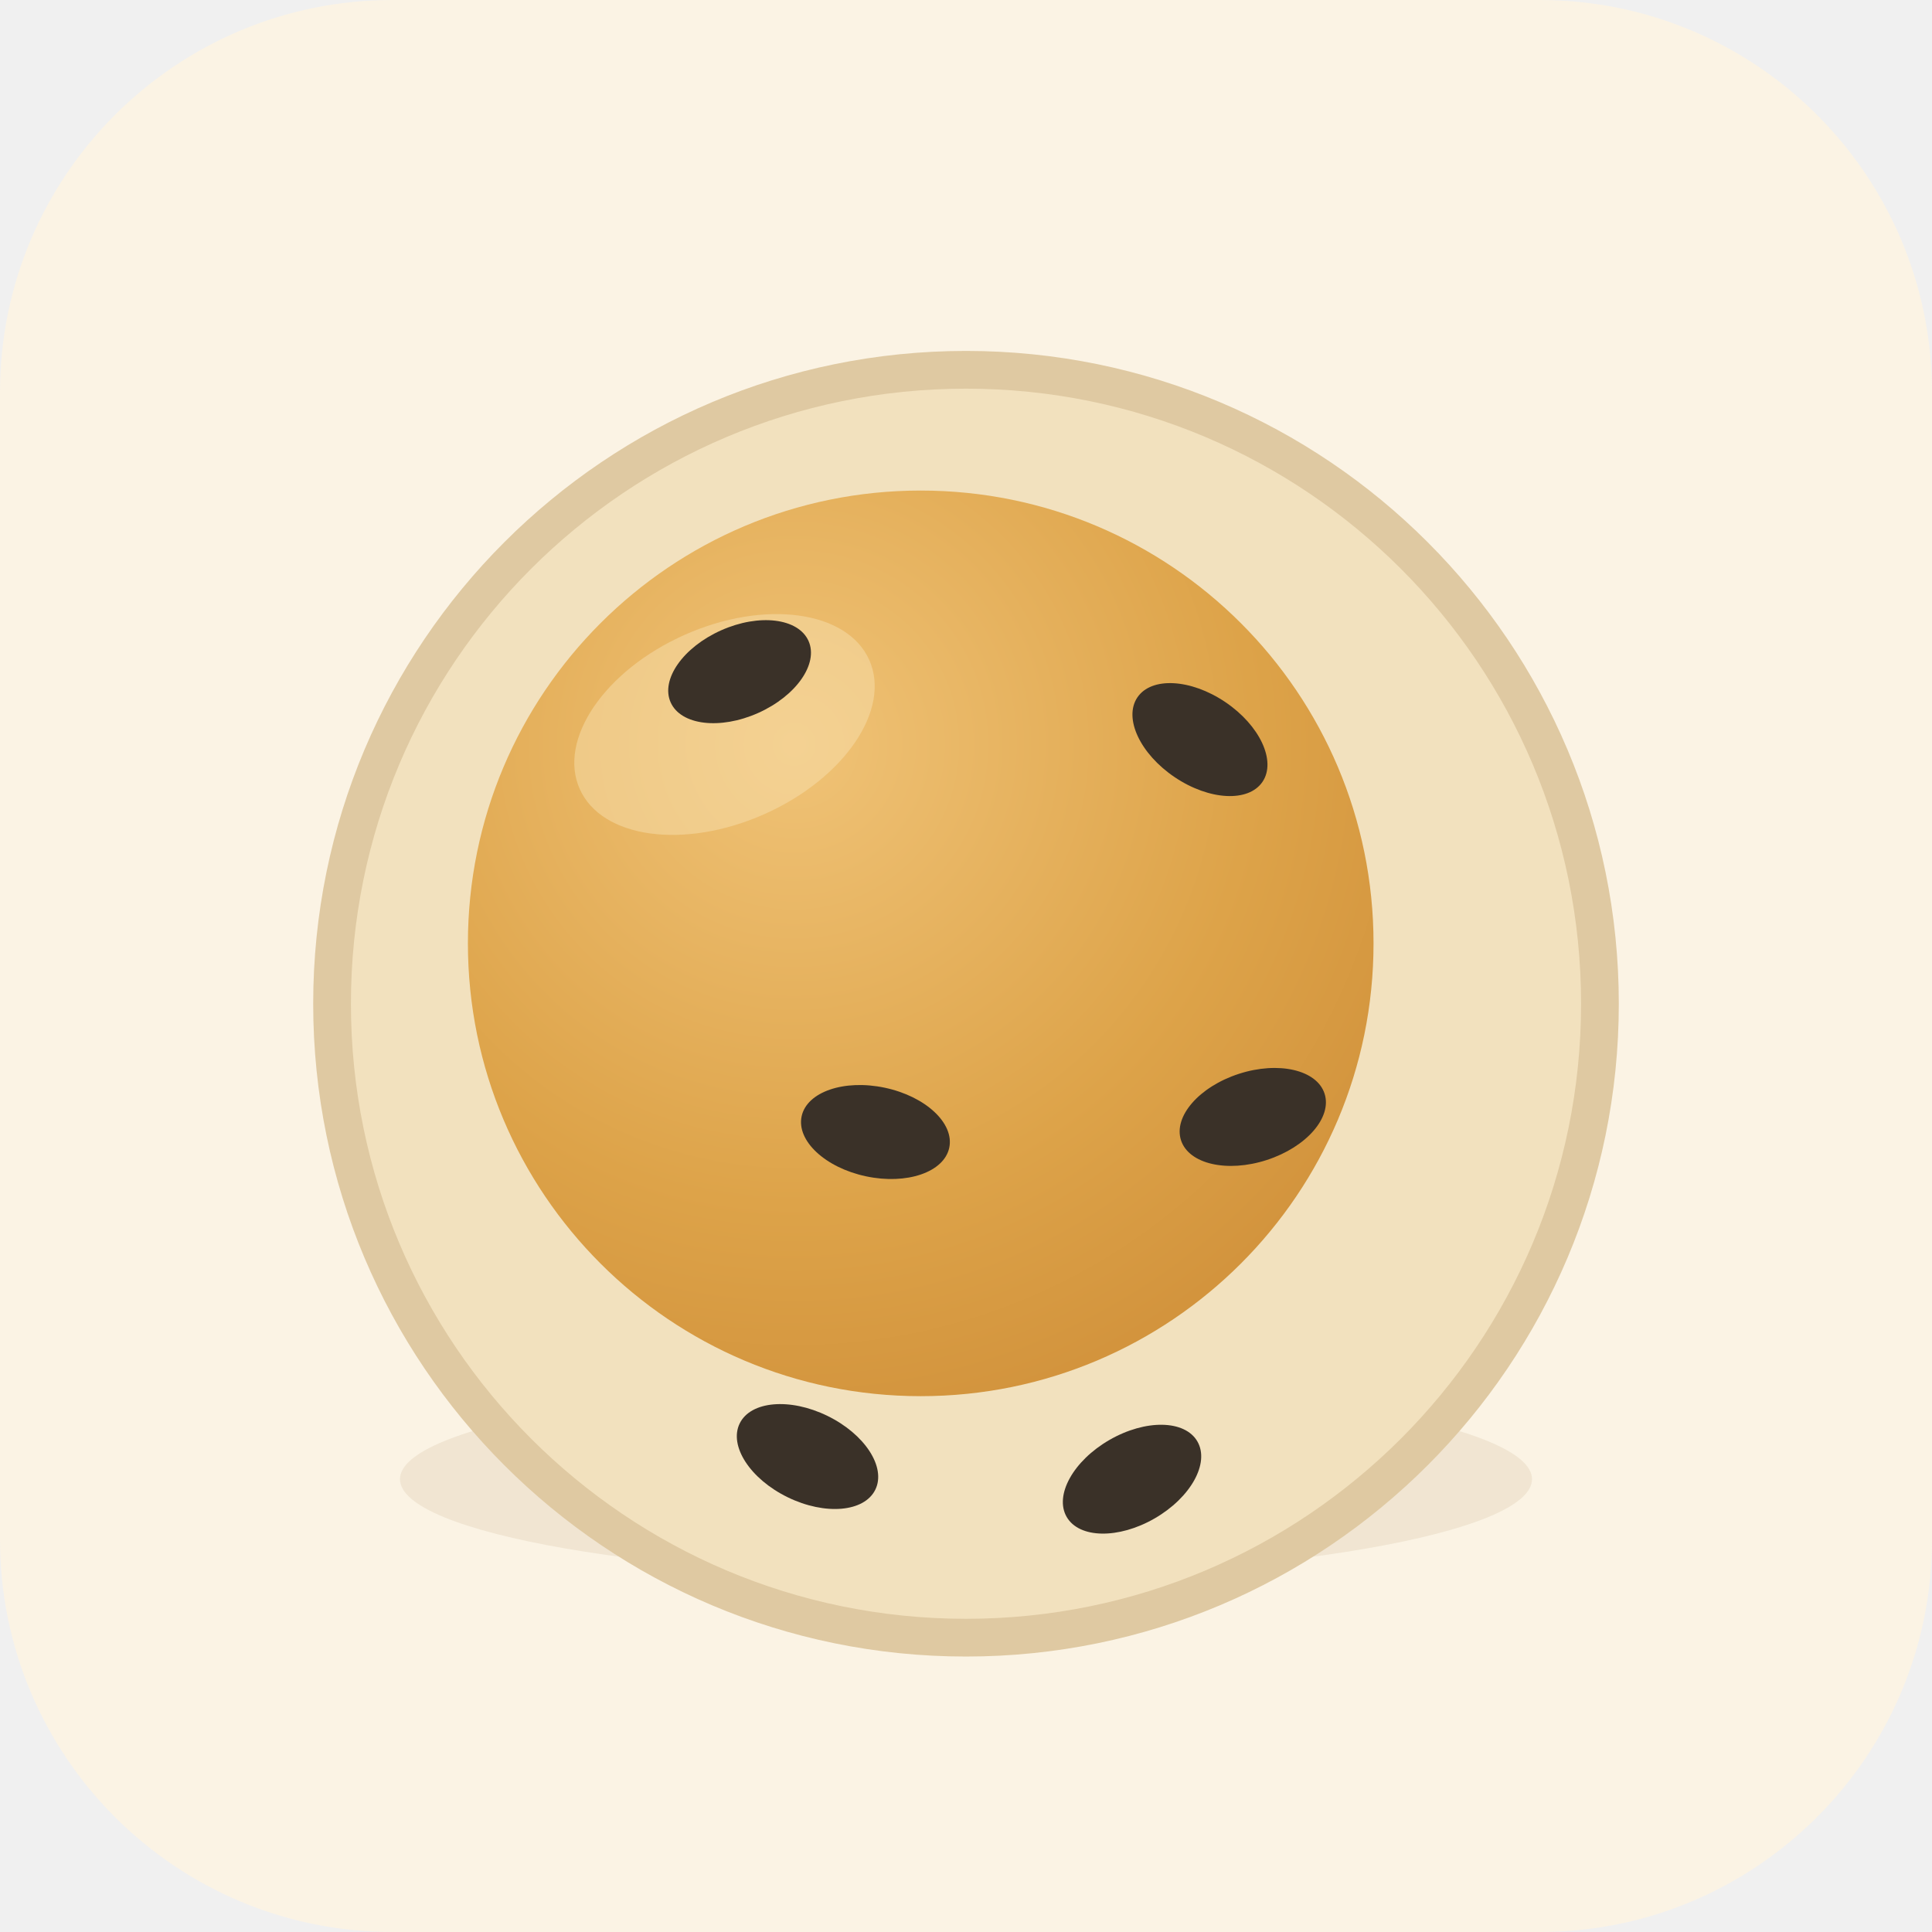
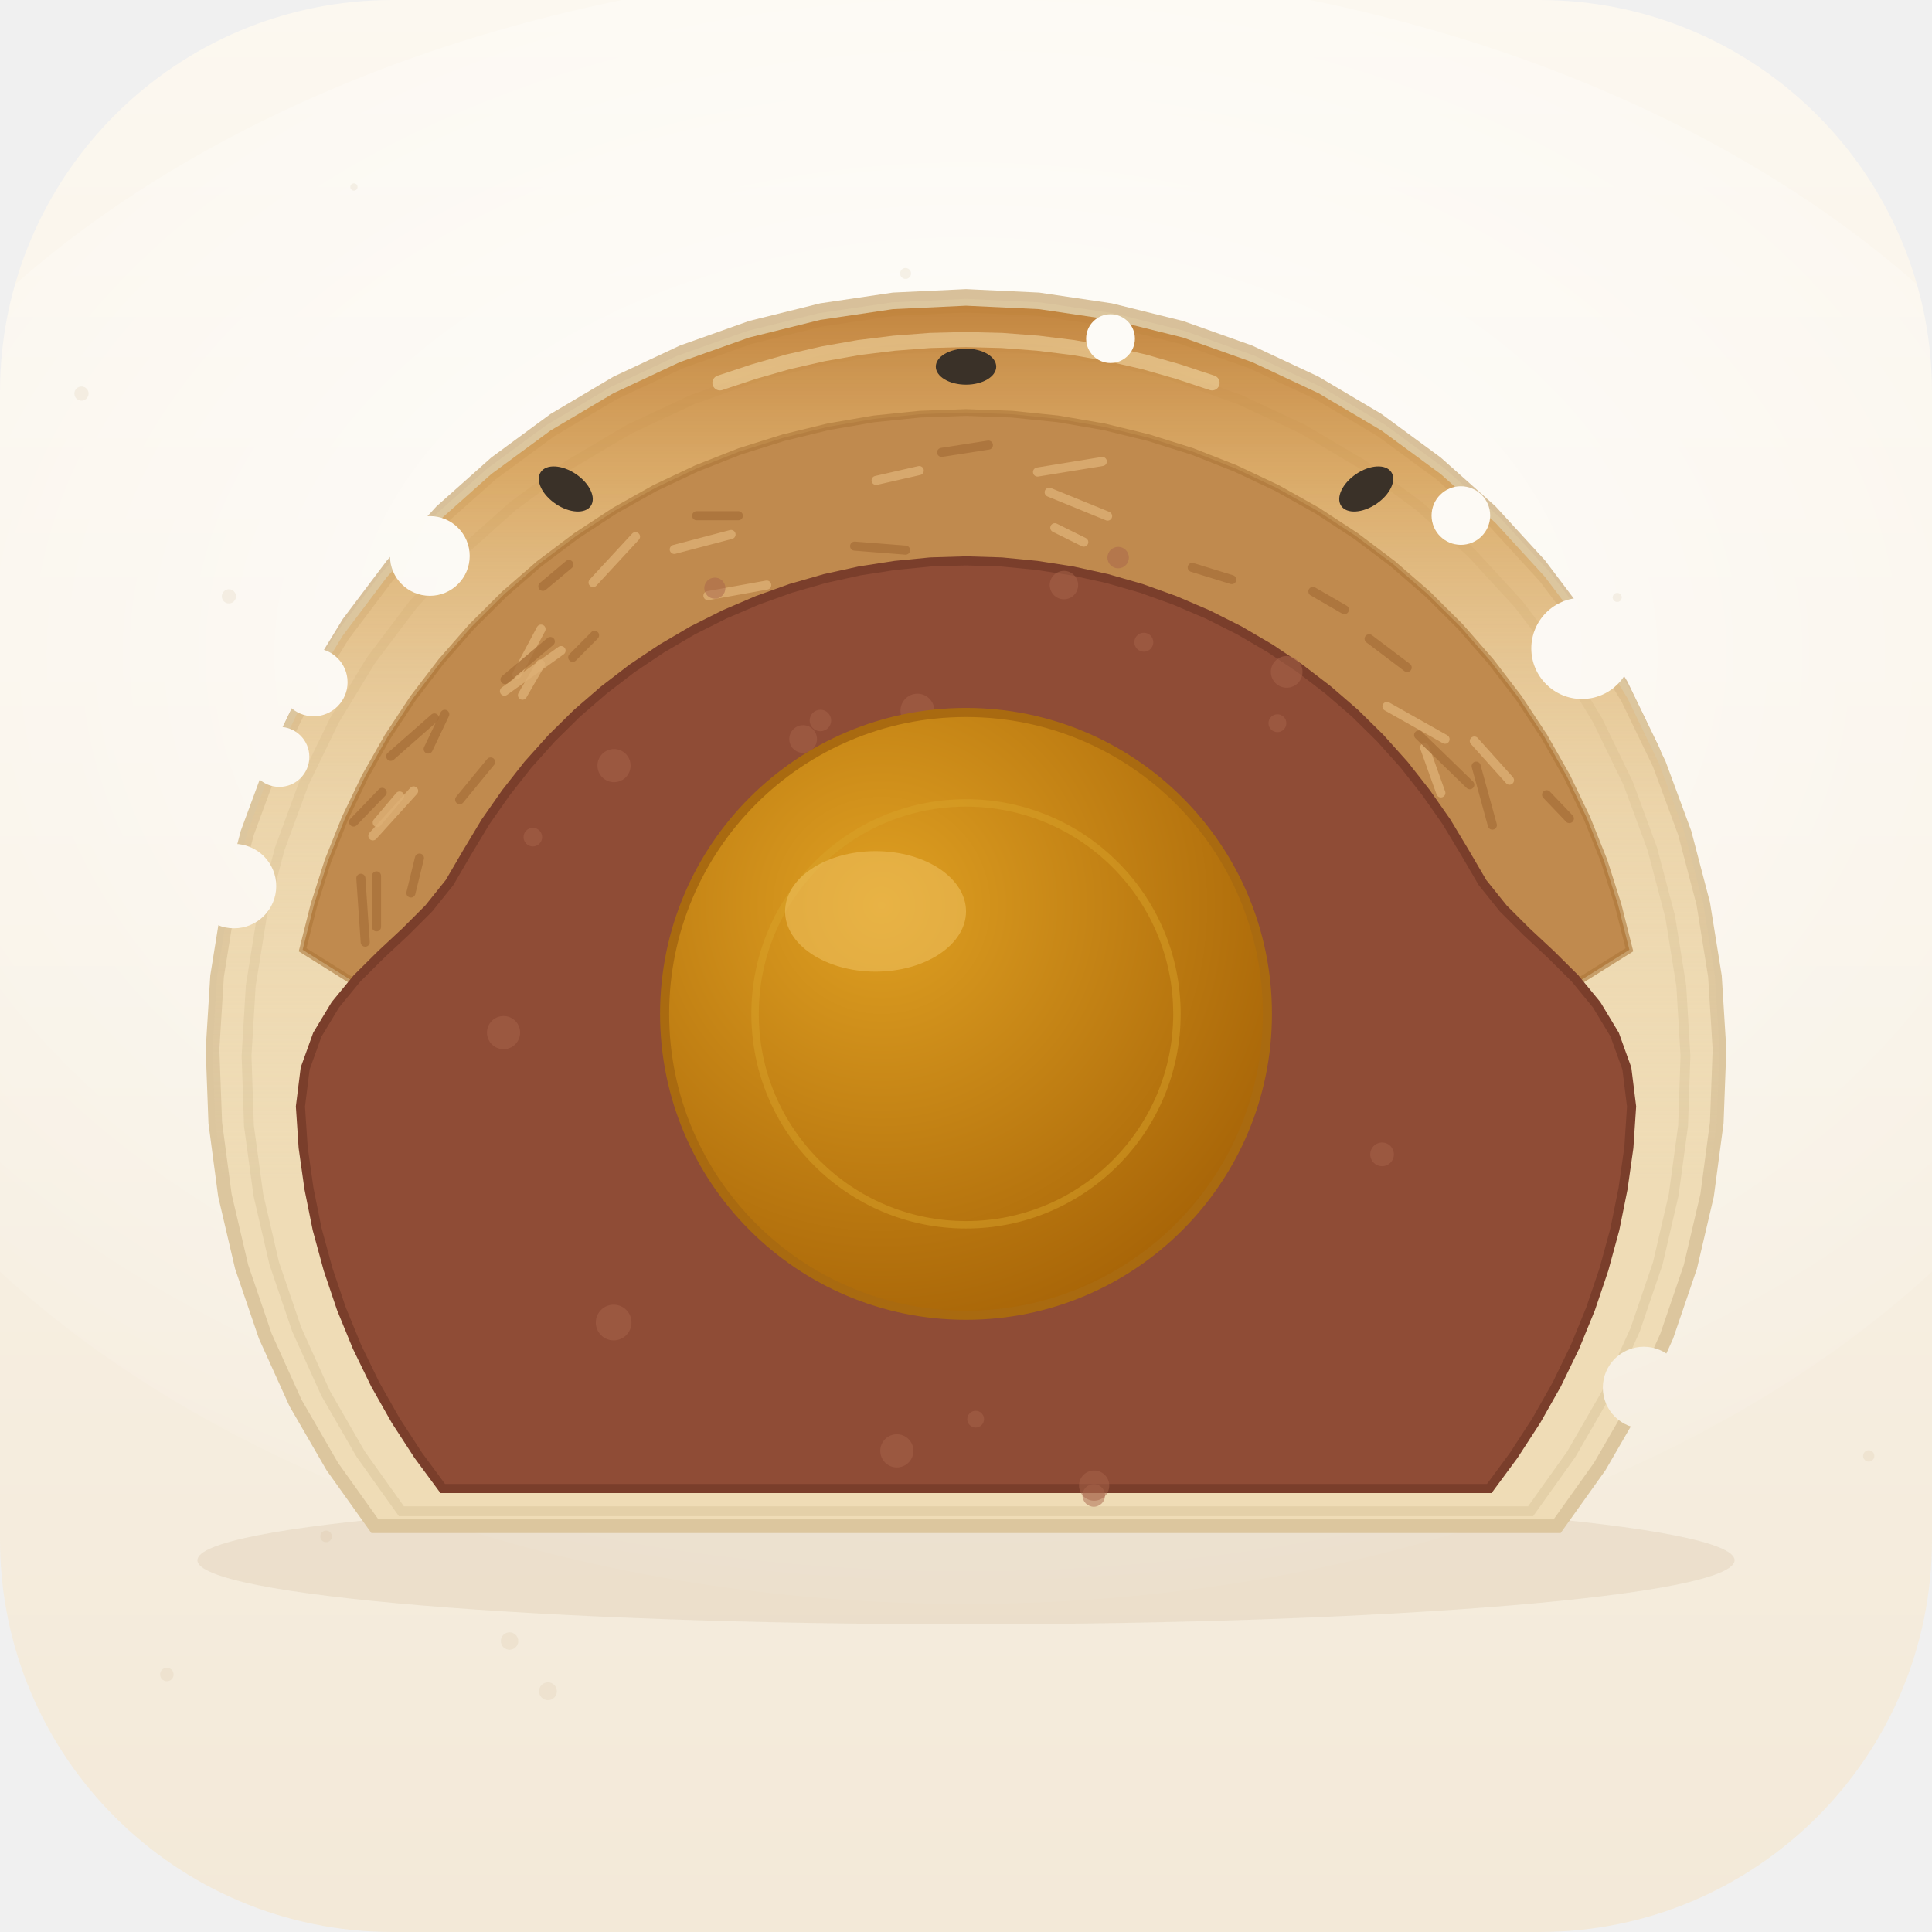
<svg xmlns="http://www.w3.org/2000/svg" viewBox="0 0 512 512" width="512" height="512" role="img" aria-label="笑笑的蛋黄酥">
-   <defs>
-     <radialGradient id="wash" cx="36%" cy="28%" r="82%">
-       <stop offset="0" stop-color="#F0C377" />
-       <stop offset="0.62" stop-color="#DDA349" />
-       <stop offset="1" stop-color="#D0903A" />
-     </radialGradient>
-   </defs>
-   <rect width="512" height="512" rx="104" fill="#FBF3E4" />
-   <ellipse cx="256" cy="392" rx="150" ry="26" fill="#B79B73" opacity="0.16" />
-   <circle cx="256" cy="266" r="168" fill="#F2E1BE" stroke="#DFC9A2" stroke-width="10" />
-   <circle cx="244" cy="250" r="120" fill="url(#wash)" />
-   <ellipse cx="192" cy="192" rx="42" ry="26" transform="rotate(-24 192 192)" fill="#F7DFAE" opacity="0.5" />
-   <ellipse cx="196" cy="178" rx="20" ry="12" transform="rotate(-24 196 178)" fill="#3A3128" />
-   <ellipse cx="318" cy="196" rx="20" ry="12" transform="rotate(34 318 196)" fill="#3A3128" />
-   <ellipse cx="232" cy="300" rx="20" ry="12" transform="rotate(12 232 300)" fill="#3A3128" />
-   <ellipse cx="332" cy="296" rx="20" ry="12" transform="rotate(-18 332 296)" fill="#3A3128" />
-   <ellipse cx="214" cy="386" rx="20" ry="12" transform="rotate(26 214 386)" fill="#3A3128" />
-   <ellipse cx="300" cy="392" rx="20" ry="12" transform="rotate(-30 300 392)" fill="#3A3128" />
+   <clipPath id="icon-round">
+     <rect width="512" height="512" rx="104" />
+   </clipPath>
+   <g clip-path="url(#icon-round)">
+     <rect width="512" height="512" fill="url(#bg)" />
+     <g transform="translate(-33.39 25.69) scale(0.48232)">
+       <defs>
+         <linearGradient id="bg" x1="0" y1="0" x2="0" y2="1">
+           <stop offset="0" stop-color="#FCF8F0" />
+           <stop offset="1" stop-color="#F3E9D8" />
+         </linearGradient>
+         <radialGradient id="glow" cx="50%" cy="42%" r="62%">
+           <stop offset="0" stop-color="#FFFFFF" stop-opacity="0.85" />
+           <stop offset="1" stop-color="#FFFFFF" stop-opacity="0" />
+         </radialGradient>
+         <radialGradient id="yolk" cx="36%" cy="32%" r="72%">
+           <stop offset="0" stop-color="#DFA022" />
+           <stop offset="1" stop-color="#A96608" />
+         </radialGradient>
+         <radialGradient id="wash" cx="40%" cy="34%" r="70%">
+           <stop offset="0" stop-color="#E9BE84" stop-opacity="0.95" />
+           <stop offset="1" stop-color="#D9A75E" stop-opacity="0.75" />
+         </radialGradient>
+       </defs>
+       <ellipse cx="600" cy="378" rx="660" ry="450" fill="url(#glow)" />
+       <circle cx="1127.4" cy="107.7" r="2.1" fill="#C9B48F" opacity="0.16" />
+       <circle cx="349.2" cy="848.4" r="4.8" fill="#C9B48F" opacity="0.16" />
+       <circle cx="501.6" cy="312" r="4.3" fill="#C9B48F" opacity="0.16" />
+       <circle cx="884.6" cy="673.6" r="1.9" fill="#C9B48F" opacity="0.16" />
+       <circle cx="798.2" cy="508" r="2.6" fill="#C9B48F" opacity="0.16" />
+       <circle cx="742.2" cy="190.4" r="4.3" fill="#C9B48F" opacity="0.16" />
+       <circle cx="16.9" cy="95.7" r="1.6" fill="#C9B48F" opacity="0.16" />
+       <circle cx="322.1" cy="598.9" r="2.8" fill="#C9B48F" opacity="0.16" />
+       <circle cx="957.8" cy="275" r="2.5" fill="#C9B48F" opacity="0.16" />
+       <circle cx="24.2" cy="399" r="2.1" fill="#C9B48F" opacity="0.16" />
+       <circle cx="421" cy="446" r="3" fill="#C9B48F" opacity="0.16" />
+       <circle cx="248.4" cy="790.9" r="3.2" fill="#C9B48F" opacity="0.16" />
+       <circle cx="6.4" cy="8.7" r="4.2" fill="#C9B48F" opacity="0.16" />
+       <circle cx="195" cy="274.4" r="3.9" fill="#C9B48F" opacity="0.16" />
+       <circle cx="114" cy="163" r="3.9" fill="#C9B48F" opacity="0.16" />
+       <circle cx="263.7" cy="49.5" r="2" fill="#C9B48F" opacity="0.16" />
+       <circle cx="1143.9" cy="309" r="3.1" fill="#C9B48F" opacity="0.16" />
+       <circle cx="854.7" cy="416.4" r="1.9" fill="#C9B48F" opacity="0.16" />
+       <circle cx="1096" cy="746.7" r="3.1" fill="#C9B48F" opacity="0.16" />
+       <circle cx="1167.8" cy="774.9" r="4.8" fill="#C9B48F" opacity="0.16" />
+       <circle cx="370.3" cy="876" r="4.9" fill="#C9B48F" opacity="0.16" />
+       <circle cx="403.2" cy="525" r="5" fill="#C9B48F" opacity="0.16" />
+       <circle cx="566.8" cy="97" r="3" fill="#C9B48F" opacity="0.16" />
+       <circle cx="160.9" cy="866.8" r="3.7" fill="#C9B48F" opacity="0.16" />
+       <circle cx="885.5" cy="509.6" r="1.7" fill="#C9B48F" opacity="0.16" />
+       <circle cx="840.7" cy="300.3" r="1.9" fill="#C9B48F" opacity="0.16" />
+       <g>
+         <g>
+           <defs>
+             <mask id="nib-600-785-414" maskUnits="userSpaceOnUse" x="20.4" y="-84.1" width="1159.2" height="1159.2">
+               <rect x="20.4" y="-84.1" width="1159.2" height="1159.2" fill="#fff" />
+               <circle cx="241.5" cy="321.6" r="18.7" fill="#000" />
+               <circle cx="679.4" cy="132.8" r="13.4" fill="#000" />
+               <circle cx="972.4" cy="709.2" r="22.5" fill="#000" />
+               <circle cx="222.7" cy="362.6" r="16.5" fill="#000" />
+               <circle cx="305.4" cy="252.2" r="21.9" fill="#000" />
+               <circle cx="938.4" cy="303" r="27.8" fill="#000" />
+               <circle cx="197.8" cy="433.6" r="23.2" fill="#000" />
+               <circle cx="871.9" cy="230" r="16.1" fill="#000" />
+             </mask>
+           </defs>
+           <ellipse cx="600" cy="804" rx="422.3" ry="35.2" fill="#B79B73" opacity="0.16" />
+           <g mask="url(#nib-600-785-414)">
+             <path d="M 275.2 776.2 L 251.8 743.4 L 231.6 708.5 L 215 671.8 L 202 633.7 L 192.8 594.4 L 187.5 554.5 L 186 514.2 L 188.5 474 L 194.9 434.2 L 205.1 395.2 L 219.1 357.4 L 236.6 321.2 L 257.6 286.8 L 281.9 254.6 L 309.1 224.9 L 339.2 198.1 L 371.7 174.2 L 406.3 153.7 L 442.8 136.6 L 480.8 123.1 L 519.9 113.4 L 559.8 107.5 L 600 105.6 L 640.2 107.5 L 680.1 113.4 L 719.2 123.1 L 757.2 136.6 L 793.7 153.7 L 828.3 174.2 L 860.8 198.1 L 890.9 224.9 L 918.1 254.6 L 942.4 286.8 L 963.4 321.2 L 980.9 357.4 L 994.9 395.2 L 1005.1 434.2 L 1011.5 474 L 1014 514.2 L 1012.5 554.5 L 1007.2 594.4 L 998 633.7 L 985 671.8 L 968.4 708.5 L 948.2 743.4 L 924.8 776.2 Z" fill="#D8C09A" />
+             <path d="M 275.2 785.3 L 251.8 752.5 L 231.6 717.6 L 215 680.9 L 202 642.8 L 192.8 603.5 L 187.5 563.6 L 186 523.3 L 188.5 483.1 L 194.9 443.3 L 205.1 404.4 L 219.1 366.5 L 236.6 330.3 L 257.6 295.9 L 281.9 263.7 L 309.1 234 L 339.2 207.2 L 371.7 183.3 L 406.3 162.8 L 442.8 145.7 L 480.8 132.2 L 519.9 122.5 L 559.8 116.6 L 600 114.7 L 640.2 116.6 L 680.1 122.5 L 719.2 132.2 L 757.2 145.7 L 793.7 162.8 L 828.3 183.3 L 860.8 207.2 L 890.9 234 L 918.1 263.7 L 942.4 295.9 L 963.4 330.3 L 980.9 366.5 L 994.9 404.4 L 1005.1 443.3 L 1011.5 483.1 L 1014 523.3 L 1012.5 563.6 L 1007.2 603.5 L 998 642.8 L 985 680.9 L 968.4 717.6 L 948.2 752.5 L 924.8 785.3 Z" fill="#EFDCB6" stroke="#DCC69E" stroke-width="7.5" />
+             <path d="M 289.8 777.1 L 267.4 745.7 L 248.2 712.4 L 232.3 677.3 L 219.9 640.9 L 211.2 603.4 L 206 565.3 L 204.7 526.8 L 207 488.4 L 213.1 450.4 L 222.9 413.2 L 236.2 377.1 L 253 342.5 L 273 309.6 L 296.2 278.9 L 322.2 250.6 L 350.9 224.9 L 381.9 202.1 L 415 182.5 L 449.9 166.2 L 486.1 153.3 L 523.5 144 L 561.6 138.4 L 600 136.6 L 638.4 138.4 L 676.5 144 L 713.9 153.3 L 750.1 166.2 L 785 182.5 L 818.1 202.1 L 849.1 224.9 L 877.8 250.6 L 903.8 278.9 L 927 309.6 L 947 342.5 L 963.8 377.1 L 977.1 413.2 L 986.9 450.4 L 993 488.4 L 995.3 526.8 L 994 565.3 L 988.8 603.4 L 980.1 640.9 L 967.7 677.3 L 951.8 712.4 L 932.6 745.7 L 910.2 777.1 Z" fill="none" stroke="#E4D0A8" stroke-width="5.4" />
+             <linearGradient id="wash-600-785-414" gradientUnits="userSpaceOnUse" x1="0" y1="114.7" x2="0" y2="785.3">
+               <stop offset="0" stop-color="#BE7C33" stop-opacity="0.9" />
+               <stop offset="0.14" stop-color="#D2974A" stop-opacity="0.72" />
+               <stop offset="0.42" stop-color="#E6C795" stop-opacity="0.34" />
+               <stop offset="0.72" stop-color="#EFDCB6" stop-opacity="0" />
+             </linearGradient>
+             <path d="M 275.2 785.3 L 251.8 752.5 L 231.6 717.6 L 215 680.9 L 202 642.8 L 192.8 603.5 L 187.5 563.6 L 186 523.3 L 188.5 483.1 L 194.9 443.3 L 205.1 404.4 L 219.1 366.5 L 236.6 330.3 L 257.6 295.9 L 281.9 263.7 L 309.1 234 L 339.2 207.2 L 371.7 183.3 L 406.3 162.8 L 442.8 145.7 L 480.8 132.2 L 519.9 122.5 L 559.8 116.6 L 600 114.7 L 640.2 116.6 L 680.1 122.5 L 719.2 132.2 L 757.2 145.7 L 793.7 162.8 L 828.3 183.3 L 860.8 207.2 L 890.9 234 L 918.1 263.7 L 942.4 295.9 L 963.4 330.3 L 980.9 366.5 L 994.9 404.4 L 1005.1 443.3 L 1011.5 483.1 L 1014 523.3 L 1012.5 563.6 L 1007.2 603.5 L 998 642.8 L 985 680.9 L 968.4 717.6 L 948.2 752.5 L 924.8 785.3 Z" fill="url(#wash-600-785-414)" />
+             <path d="M 464.8 157.1 L 483.5 150.9 L 502.4 145.5 L 521.7 141.1 L 541.1 137.7 L 560.6 135.3 L 580.3 133.8 L 600 133.3 L 619.7 133.8 L 639.4 135.3 L 658.9 137.7 L 678.3 141.1 L 697.6 145.5 L 716.5 150.9 L 735.2 157.1" fill="none" stroke="#F7E3B4" stroke-width="8.3" stroke-linecap="round" opacity="0.5" />
+             <clipPath id="floss-600-785-414">
+               <path d="M 235.5 468.6 L 241.7 444 L 249.4 419.8 L 258.8 396.3 L 269.8 373.4 L 282.3 351.4 L 296.3 330.2 L 311.7 310.1 L 328.4 291 L 346.4 273.1 L 365.5 256.5 L 385.8 241.2 L 407 227.3 L 429.1 214.9 L 452 204.1 L 475.6 194.8 L 499.8 187.2 L 524.4 181.2 L 549.4 176.9 L 574.7 174.3 L 600 173.4 L 625.3 174.3 L 650.6 176.9 L 675.6 181.2 L 700.2 187.2 L 724.4 194.8 L 748 204.1 L 770.9 214.9 L 793 227.3 L 814.2 241.2 L 834.5 256.5 L 853.6 273.1 L 871.6 291 L 888.3 310.1 L 903.7 330.2 L 917.7 351.4 L 930.2 373.4 L 941.2 396.3 L 950.6 419.8 L 958.3 444 L 964.5 468.6 L 907.8 504.1 L 902.6 483.4 L 896 463 L 888.1 443.1 L 878.8 423.8 L 868.3 405.2 L 856.5 387.3 L 843.5 370.3 L 829.4 354.2 L 814.2 339.1 L 798 325 L 780.9 312.1 L 763 300.4 L 744.3 290 L 725 280.8 L 705 273 L 684.6 266.5 L 663.8 261.5 L 642.7 257.8 L 621.4 255.7 L 600 254.9 L 578.6 255.7 L 557.3 257.8 L 536.2 261.5 L 515.4 266.5 L 495 273 L 475 280.8 L 455.7 290 L 437 300.4 L 419.1 312.1 L 402 325 L 385.8 339.1 L 370.6 354.2 L 356.5 370.3 L 343.5 387.3 L 331.7 405.2 L 321.2 423.8 L 311.9 443.1 L 304 463 L 297.4 483.4 L 292.2 504.1 Z" />
+             </clipPath>
+             <path d="M 235.5 468.6 L 241.7 444 L 249.4 419.8 L 258.8 396.3 L 269.8 373.4 L 282.3 351.4 L 296.3 330.2 L 311.7 310.1 L 328.4 291 L 346.4 273.1 L 365.5 256.5 L 385.8 241.2 L 407 227.3 L 429.1 214.9 L 452 204.1 L 475.6 194.8 L 499.8 187.2 L 524.4 181.2 L 549.4 176.9 L 574.7 174.3 L 600 173.4 L 625.3 174.3 L 650.6 176.9 L 675.6 181.2 L 700.2 187.2 L 724.4 194.8 L 748 204.1 L 770.9 214.9 L 793 227.3 L 814.2 241.2 L 834.5 256.5 L 853.6 273.1 L 871.6 291 L 888.3 310.1 L 903.7 330.2 L 917.7 351.4 L 930.2 373.4 L 941.2 396.3 L 950.6 419.8 L 958.3 444 L 964.5 468.6 L 907.8 504.1 L 902.6 483.4 L 896 463 L 888.1 443.1 L 878.8 423.8 L 868.3 405.2 L 856.5 387.3 L 843.5 370.3 L 829.4 354.2 L 814.2 339.1 L 798 325 L 780.9 312.1 L 763 300.4 L 744.3 290 L 725 280.8 L 705 273 L 684.6 266.5 L 663.8 261.5 L 642.7 257.8 L 621.4 255.7 L 600 254.9 L 578.6 255.7 L 557.3 257.8 L 536.2 261.5 L 515.4 266.5 L 495 273 L 475 280.8 L 455.7 290 L 437 300.4 L 419.1 312.1 L 402 325 L 385.8 339.1 L 370.6 354.2 L 356.5 370.3 L 343.5 387.3 L 331.7 405.2 L 321.2 423.8 L 311.9 443.1 L 304 463 L 297.4 483.4 L 292.2 504.1 Z" fill="#C08A4E" />
+             <path d="M 235.5 468.6 L 241.7 444 L 249.4 419.8 L 258.8 396.3 L 269.8 373.4 L 282.3 351.4 L 296.3 330.2 L 311.7 310.1 L 328.4 291 L 346.4 273.1 L 365.5 256.5 L 385.8 241.2 L 407 227.3 L 429.1 214.9 L 452 204.1 L 475.6 194.8 L 499.8 187.2 L 524.4 181.2 L 549.4 176.9 L 574.7 174.3 L 600 173.4 L 625.3 174.3 L 650.6 176.9 L 675.6 181.2 L 700.2 187.2 L 724.4 194.8 L 748 204.1 L 770.9 214.9 L 793 227.3 L 814.2 241.2 L 834.5 256.5 L 853.6 273.1 L 871.6 291 L 888.3 310.1 L 903.7 330.2 L 917.7 351.4 L 930.2 373.4 L 941.2 396.3 L 950.6 419.8 L 958.3 444 L 964.5 468.6 L 907.8 504.1 L 902.6 483.4 L 896 463 L 888.1 443.1 L 878.8 423.8 L 868.3 405.2 L 856.5 387.3 L 843.5 370.3 L 829.4 354.2 L 814.2 339.1 L 798 325 L 780.9 312.1 L 763 300.4 L 744.3 290 L 725 280.8 L 705 273 L 684.6 266.5 L 663.8 261.5 L 642.7 257.8 L 621.4 255.7 L 600 254.9 L 578.6 255.7 L 557.3 257.8 L 536.2 261.5 L 515.4 266.5 L 495 273 L 475 280.8 L 455.7 290 L 437 300.4 L 419.1 312.1 L 402 325 L 385.8 339.1 L 370.6 354.2 L 356.5 370.3 L 343.5 387.3 L 331.7 405.2 L 321.2 423.8 L 311.9 443.1 L 304 463 L 297.4 483.4 L 292.2 504.1 Z" fill="none" stroke="#AC7638" stroke-width="3.7" opacity="0.6" />
+             <g clip-path="url(#floss-600-785-414)">
+               <line x1="648.8" y1="236.7" x2="664.7" y2="244.6" stroke="#DDAF74" stroke-width="5" stroke-linecap="round" opacity="0.8" />
+               <line x1="639.3" y1="206.1" x2="674.9" y2="200.3" stroke="#DDAF74" stroke-width="5" stroke-linecap="round" opacity="0.8" />
+               <line x1="879.3" y1="353.9" x2="898.6" y2="375.4" stroke="#DDAF74" stroke-width="5" stroke-linecap="round" opacity="0.8" />
+               <line x1="852" y1="357.5" x2="860.9" y2="382.4" stroke="#DDAF74" stroke-width="5" stroke-linecap="round" opacity="0.8" />
+               <line x1="831.3" y1="334.9" x2="863.2" y2="352.9" stroke="#DDAF74" stroke-width="5" stroke-linecap="round" opacity="0.8" />
+               <line x1="304.5" y1="358.3" x2="313.6" y2="339.2" stroke="#A9713A" stroke-width="5" stroke-linecap="round" opacity="0.8" />
+               <line x1="274.1" y1="406" x2="296.5" y2="381.3" stroke="#DDAF74" stroke-width="5" stroke-linecap="round" opacity="0.8" />
+               <line x1="269.9" y1="464.4" x2="267.5" y2="429.3" stroke="#A9713A" stroke-width="5" stroke-linecap="round" opacity="0.8" />
+               <line x1="395.1" y1="266.8" x2="418.4" y2="241.6" stroke="#DDAF74" stroke-width="5" stroke-linecap="round" opacity="0.8" />
+               <line x1="346.4" y1="326.5" x2="377.5" y2="304.2" stroke="#DDAF74" stroke-width="5" stroke-linecap="round" opacity="0.8" />
+               <line x1="283.9" y1="362.3" x2="307.9" y2="341.2" stroke="#A9713A" stroke-width="5" stroke-linecap="round" opacity="0.8" />
+               <line x1="452" y1="230.1" x2="474.9" y2="230.1" stroke="#A9713A" stroke-width="5" stroke-linecap="round" opacity="0.8" />
+               <line x1="367.5" y1="268.9" x2="381.8" y2="256.9" stroke="#A9713A" stroke-width="5" stroke-linecap="round" opacity="0.8" />
+               <line x1="321.8" y1="386.1" x2="338.8" y2="365.4" stroke="#A9713A" stroke-width="5" stroke-linecap="round" opacity="0.8" />
+               <line x1="439.7" y1="248.6" x2="470.9" y2="240.4" stroke="#DDAF74" stroke-width="5" stroke-linecap="round" opacity="0.8" />
+               <line x1="356.3" y1="328.7" x2="366.2" y2="311.6" stroke="#DDAF74" stroke-width="5" stroke-linecap="round" opacity="0.8" />
+               <line x1="295" y1="437.4" x2="299.7" y2="418.2" stroke="#A9713A" stroke-width="5" stroke-linecap="round" opacity="0.8" />
+               <line x1="383.9" y1="307.9" x2="395.9" y2="295.8" stroke="#A9713A" stroke-width="5" stroke-linecap="round" opacity="0.8" />
+               <line x1="276.5" y1="398.7" x2="288.8" y2="384.1" stroke="#DDAF74" stroke-width="5" stroke-linecap="round" opacity="0.8" />
+               <line x1="880.3" y1="367.7" x2="889.2" y2="400.1" stroke="#A9713A" stroke-width="5" stroke-linecap="round" opacity="0.8" />
+               <line x1="263.5" y1="398.4" x2="279.2" y2="382.1" stroke="#A9713A" stroke-width="5" stroke-linecap="round" opacity="0.8" />
+               <line x1="848.7" y1="350.6" x2="876.8" y2="377.9" stroke="#A9713A" stroke-width="5" stroke-linecap="round" opacity="0.8" />
+               <line x1="724.3" y1="258.5" x2="746" y2="265.2" stroke="#A9713A" stroke-width="5" stroke-linecap="round" opacity="0.8" />
+               <line x1="821.5" y1="297.7" x2="842.4" y2="313.5" stroke="#A9713A" stroke-width="5" stroke-linecap="round" opacity="0.8" />
+               <line x1="645.7" y1="217.2" x2="677.8" y2="230.3" stroke="#DDAF74" stroke-width="5" stroke-linecap="round" opacity="0.8" />
+               <line x1="458.2" y1="274" x2="490.5" y2="268.2" stroke="#DDAF74" stroke-width="5" stroke-linecap="round" opacity="0.8" />
+               <line x1="538.8" y1="246.8" x2="566.8" y2="249" stroke="#A9713A" stroke-width="5" stroke-linecap="round" opacity="0.8" />
+               <line x1="353.2" y1="317.3" x2="366.5" y2="292.4" stroke="#DDAF74" stroke-width="5" stroke-linecap="round" opacity="0.8" />
+               <line x1="919" y1="383.4" x2="931.5" y2="396.5" stroke="#A9713A" stroke-width="5" stroke-linecap="round" opacity="0.8" />
+               <line x1="276.1" y1="456" x2="276.1" y2="428" stroke="#A9713A" stroke-width="5" stroke-linecap="round" opacity="0.8" />
+               <line x1="790.6" y1="271.7" x2="807.9" y2="281.7" stroke="#A9713A" stroke-width="5" stroke-linecap="round" opacity="0.8" />
+               <line x1="550.6" y1="210.7" x2="574.3" y2="205.3" stroke="#DDAF74" stroke-width="5" stroke-linecap="round" opacity="0.8" />
+               <line x1="586.6" y1="195.3" x2="612.3" y2="191.3" stroke="#A9713A" stroke-width="5" stroke-linecap="round" opacity="0.8" />
+               <line x1="346.7" y1="320.1" x2="371.6" y2="299.2" stroke="#A9713A" stroke-width="5" stroke-linecap="round" opacity="0.8" />
+             </g>
+             <path d="M 312.5 764.6 L 299 746.3 L 286.6 727.2 L 275.4 707.4 L 265.4 686.8 L 256.8 665.8 L 249.5 644.2 L 243.5 622.2 L 239 599.9 L 235.8 577.3 L 234.3 554.7 L 236.9 533.8 L 243.6 515.2 L 253.5 498.8 L 265.4 484.3 L 278.6 471.2 L 292 458.7 L 304.8 445.9 L 316.2 431.7 L 325.9 415.1 L 336 398.3 L 347.2 382.3 L 359.3 366.9 L 372.4 352.3 L 386.3 338.6 L 401.1 325.8 L 416.6 313.9 L 432.9 303 L 449.8 293.1 L 467.3 284.3 L 485.3 276.6 L 503.7 270 L 522.5 264.6 L 541.6 260.4 L 561 257.4 L 580.4 255.5 L 600 254.9 L 619.6 255.5 L 639 257.4 L 658.4 260.4 L 677.5 264.6 L 696.3 270 L 714.7 276.6 L 732.7 284.3 L 750.2 293.1 L 767.1 303 L 783.4 313.9 L 798.9 325.8 L 813.7 338.6 L 827.6 352.3 L 840.7 366.9 L 852.8 382.3 L 864 398.3 L 874.1 415.1 L 883.8 431.7 L 895.2 445.9 L 908 458.7 L 921.4 471.2 L 934.6 484.3 L 946.5 498.8 L 956.4 515.2 L 963.1 533.8 L 965.7 554.7 L 964.2 577.3 L 961 599.9 L 956.5 622.2 L 950.5 644.2 L 943.2 665.8 L 934.6 686.8 L 924.6 707.4 L 913.4 727.2 L 901 746.3 L 887.5 764.6 Z" fill="#8F4C36" stroke="#7A3E2B" stroke-width="5" />
+             <circle cx="771.1" cy="344.1" r="4.9" fill="#A8634A" opacity="0.5" />
+             <circle cx="670.4" cy="763" r="8.3" fill="#A8634A" opacity="0.5" />
+             <circle cx="828.6" cy="581" r="6.5" fill="#A8634A" opacity="0.5" />
+             <circle cx="653.8" cy="268.2" r="7.8" fill="#A8634A" opacity="0.5" />
+             <circle cx="776.2" cy="315.9" r="8.7" fill="#A8634A" opacity="0.5" />
+             <circle cx="520" cy="342.6" r="5.9" fill="#A8634A" opacity="0.5" />
+             <circle cx="510.5" cy="352.8" r="7.6" fill="#A8634A" opacity="0.5" />
+             <circle cx="605.3" cy="726.5" r="4.6" fill="#A8634A" opacity="0.5" />
+             <circle cx="697.7" cy="299.6" r="5.2" fill="#A8634A" opacity="0.5" />
+             <circle cx="683.6" cy="253.1" r="5.9" fill="#A8634A" opacity="0.5" />
+             <circle cx="406.6" cy="367.4" r="9.1" fill="#A8634A" opacity="0.5" />
+             <circle cx="462" cy="269.9" r="5.8" fill="#A8634A" opacity="0.5" />
+             <circle cx="406.4" cy="673.4" r="9.8" fill="#A8634A" opacity="0.5" />
+             <circle cx="670.2" cy="768.4" r="6.2" fill="#A8634A" opacity="0.5" />
+             <circle cx="345.9" cy="514.1" r="9.1" fill="#A8634A" opacity="0.5" />
+             <circle cx="573.3" cy="337.2" r="9.3" fill="#A8634A" opacity="0.5" />
+             <circle cx="562" cy="743.9" r="9.1" fill="#A8634A" opacity="0.5" />
+             <circle cx="362" cy="406.7" r="5.1" fill="#A8634A" opacity="0.5" />
+             <circle cx="600" cy="503.8" r="165.6" fill="url(#yolk)" stroke="#A96A10" stroke-width="5" />
+             <circle cx="600" cy="503.8" r="115.9" fill="none" stroke="#D9A32A" stroke-width="4.1" opacity="0.45" />
+             <ellipse cx="550.3" cy="447.5" rx="49.7" ry="33.1" fill="#F2C667" opacity="0.5" />
+             <ellipse cx="819.9" cy="215.4" rx="16.6" ry="9.9" transform="rotate(-34 819.9 215.4)" fill="#3A3128" />
+             <ellipse cx="600" cy="148.2" rx="16.6" ry="9.9" transform="rotate(0 600 148.2)" fill="#3A3128" />
+             <ellipse cx="380.1" cy="215.4" rx="16.6" ry="9.9" transform="rotate(34 380.1 215.4)" fill="#3A3128" />
+           </g>
+         </g>
+       </g>
+     </g>
+   </g>
</svg>
